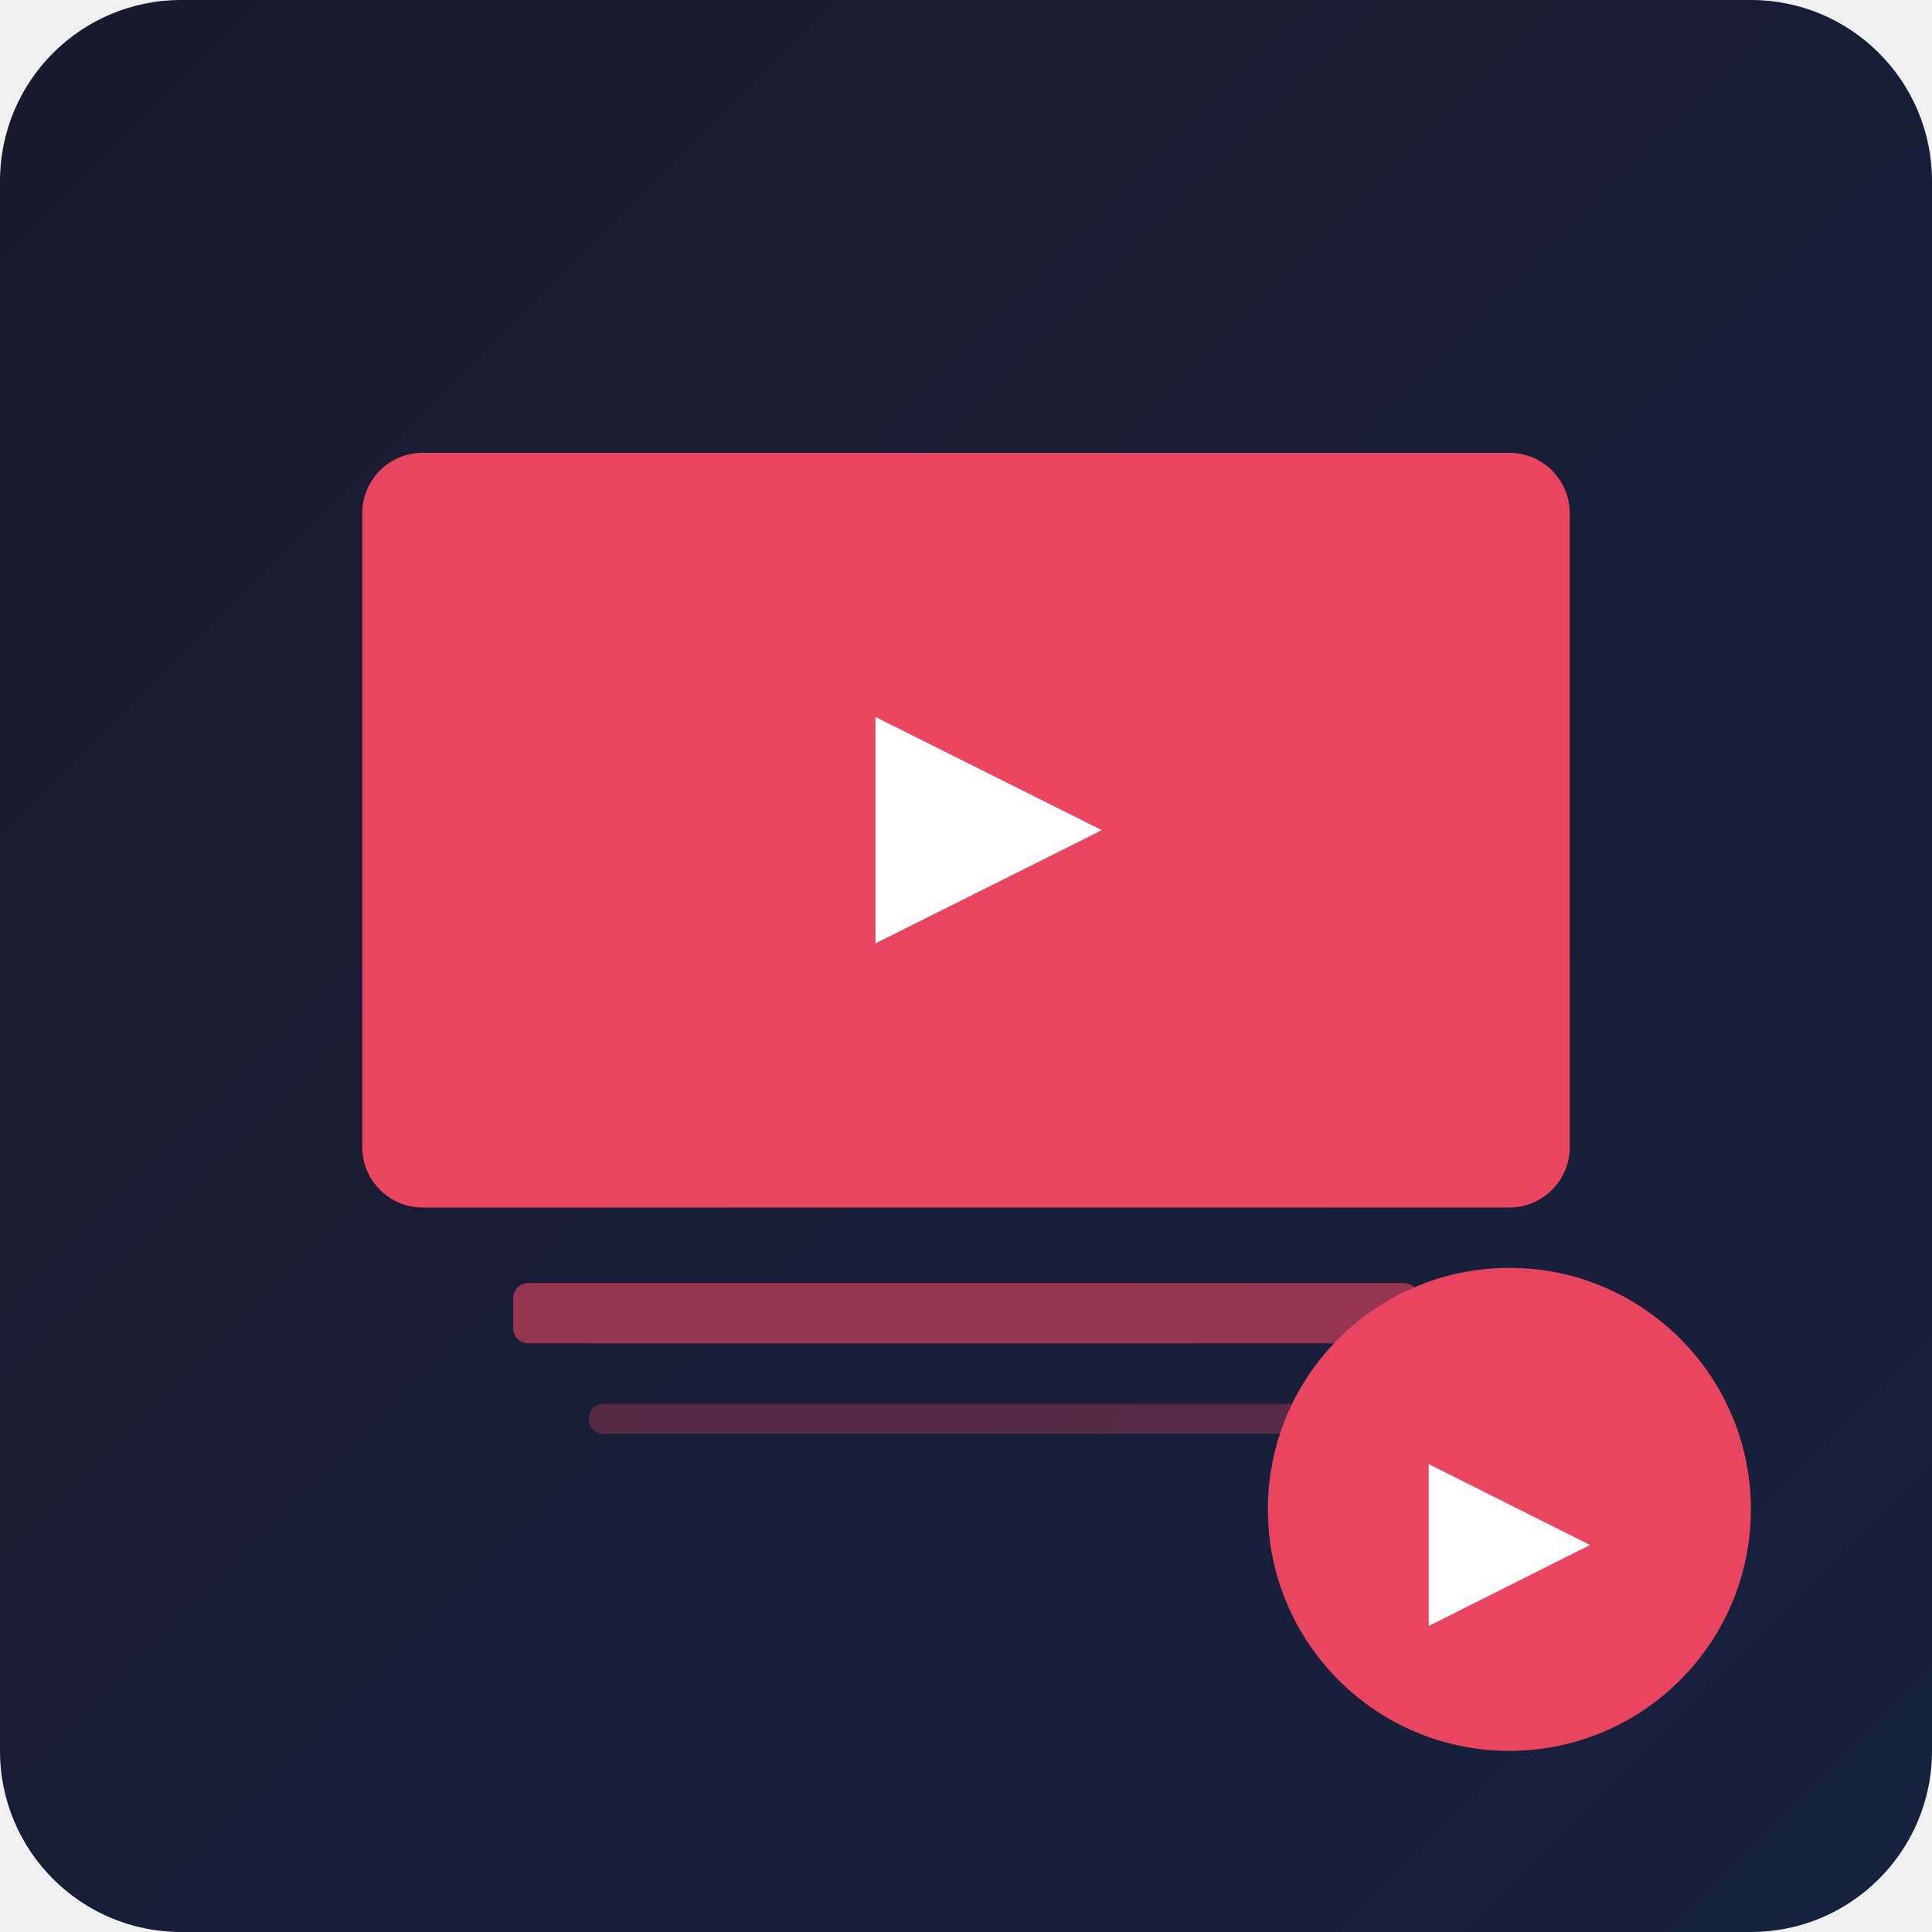
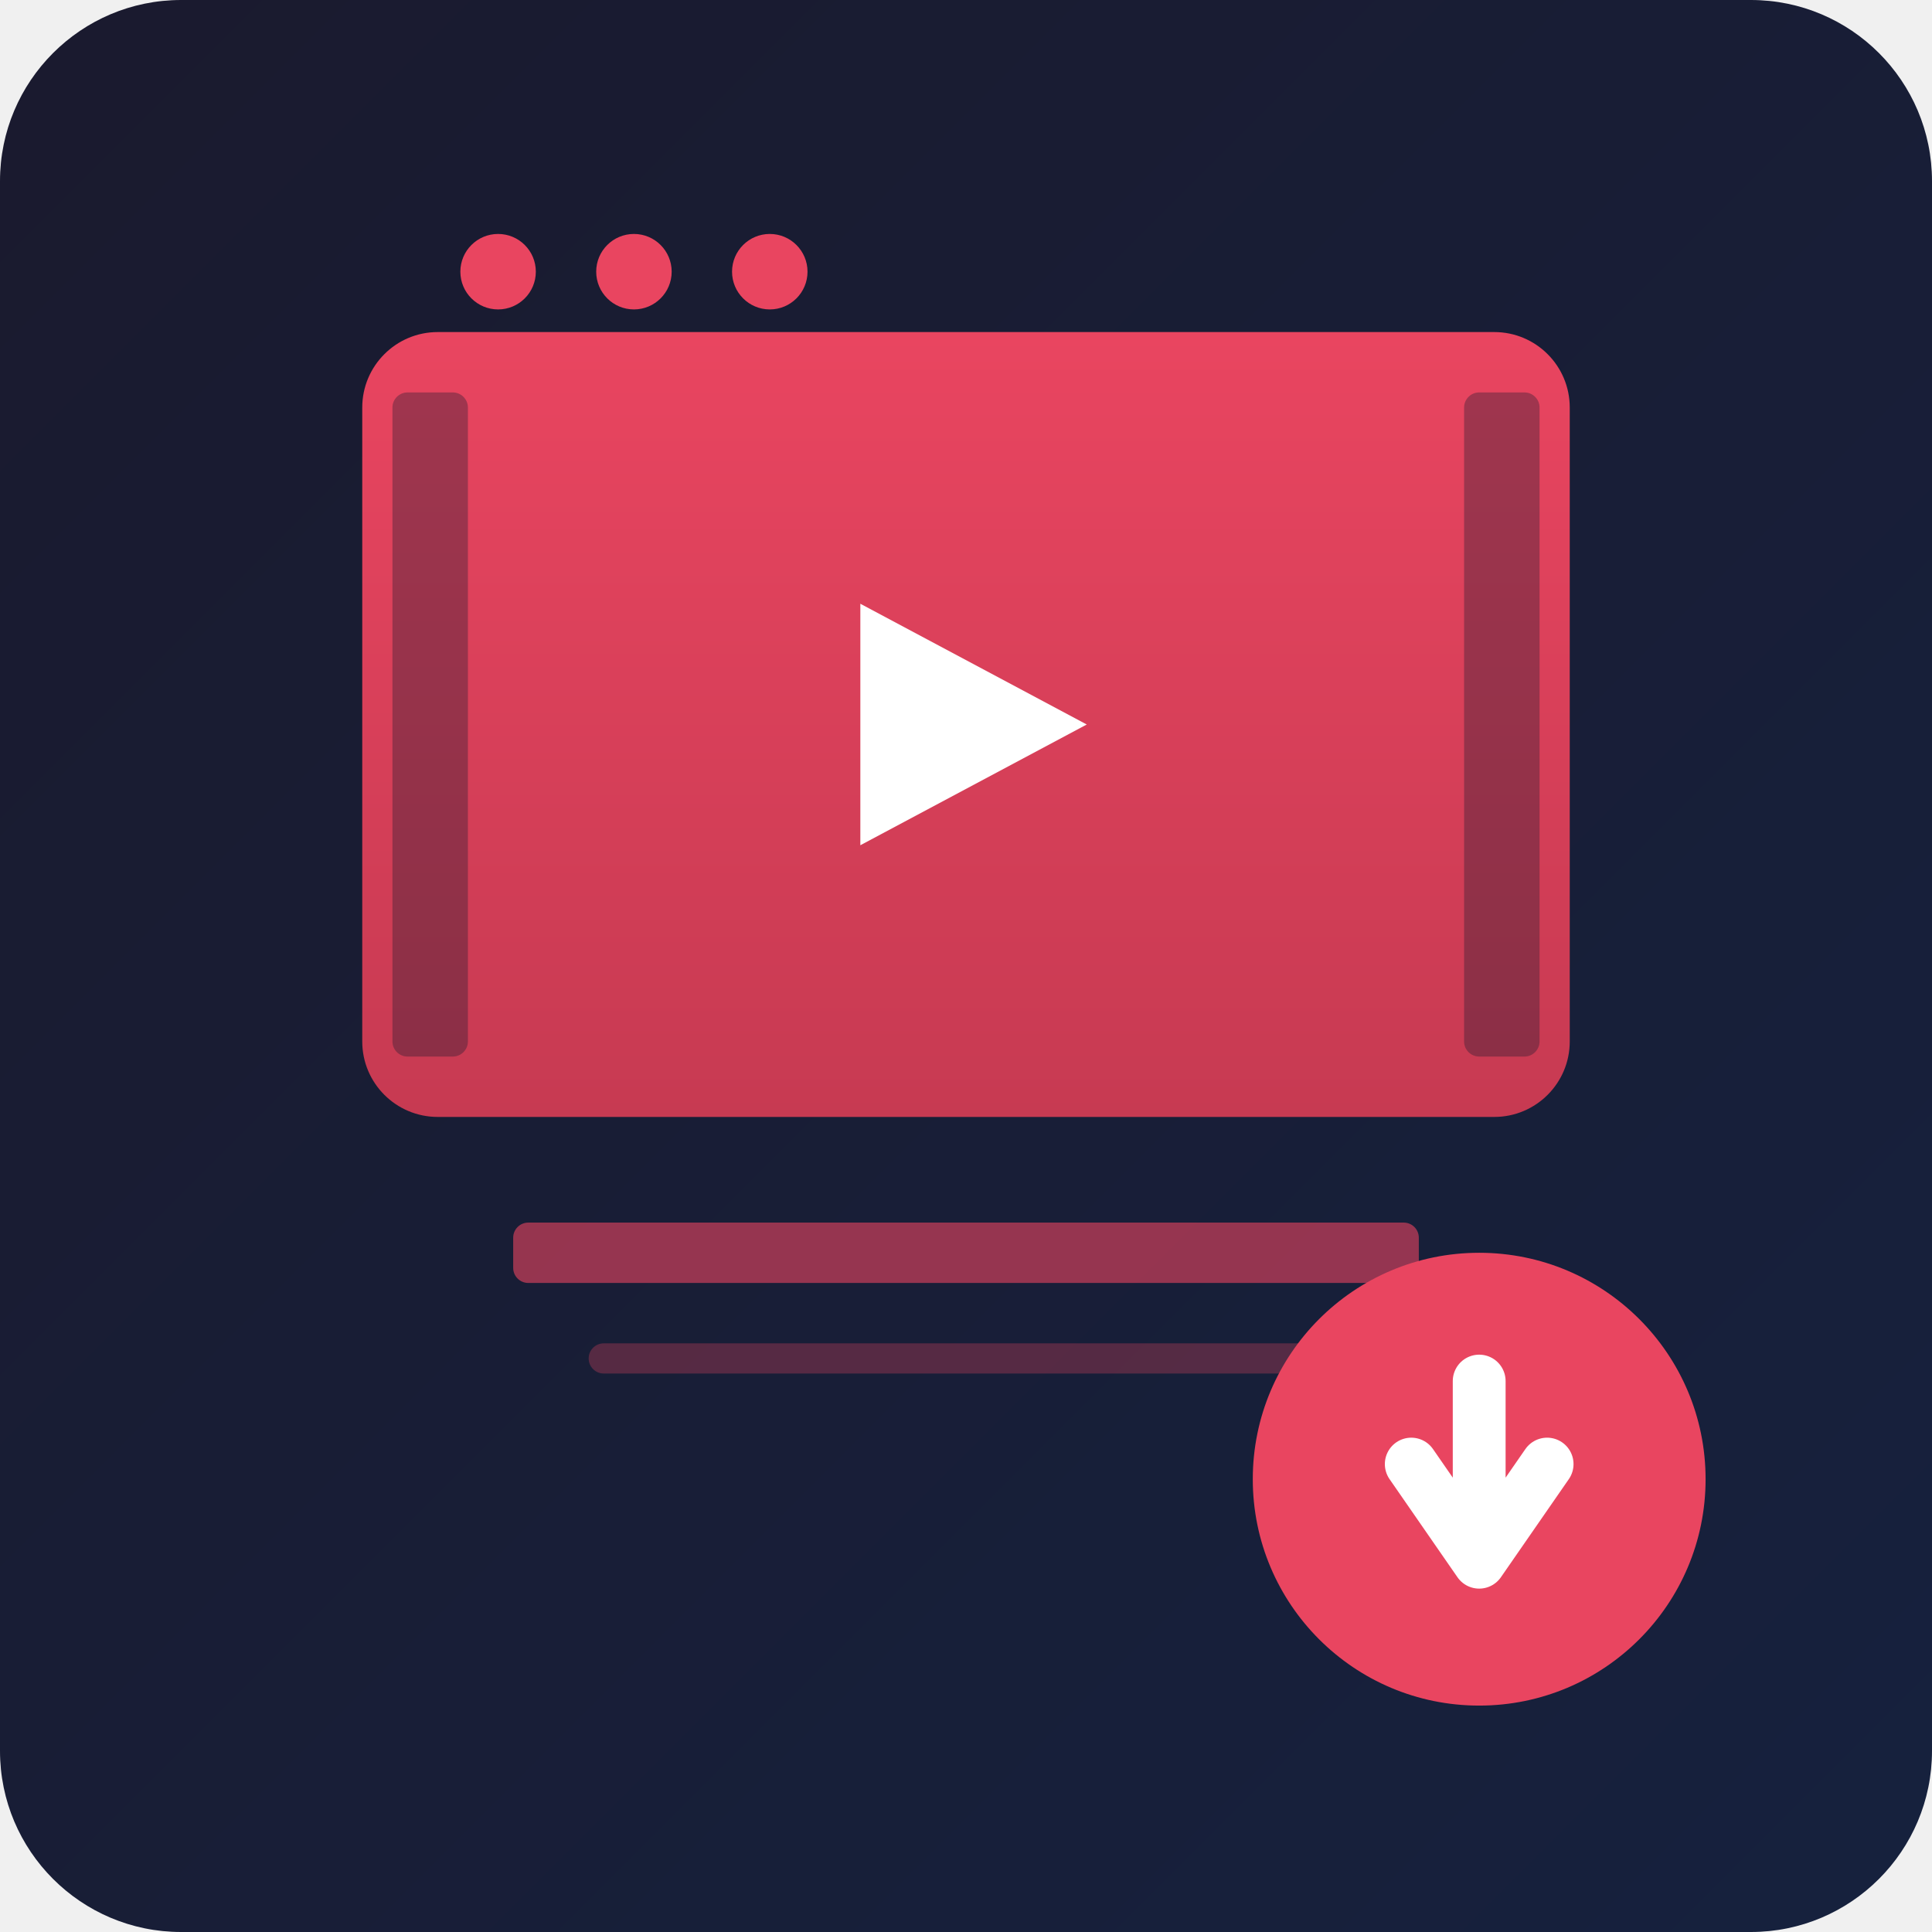
<svg xmlns="http://www.w3.org/2000/svg" width="256" height="256" viewBox="0 0 256 256">
  <defs>
    <linearGradient id="bg" x1="0%" y1="0%" x2="100%" y2="100%">
      <stop offset="0%" style="stop-color:#1a1a2e" />
      <stop offset="100%" style="stop-color:#16213e" />
    </linearGradient>
+     <linearGradient id="card" x1="0%" y1="0%" x2="0%" y2="100%">
+       <stop offset="0%" style="stop-color:#e94560" />
+       <stop offset="100%" style="stop-color:#c73a52" />
+     </linearGradient>
  </defs>
  <rect width="256" height="256" rx="24" fill="url(#bg)" />
-   <g transform="translate(48, 40)">
-     <rect x="0" y="20" width="160" height="100" rx="8" fill="#e94560" />
-     <polygon points="68,55 68,85 98,70" fill="#fff" />
-     <rect x="20" y="130" width="120" height="8" rx="2" fill="#e94560" opacity="0.6" />
-     <rect x="30" y="146" width="100" height="4" rx="2" fill="#e94560" opacity="0.3" />
+   <g transform="translate(48, 44)">
+     <rect x="0" y="0" width="160" height="104" rx="10" fill="url(#card)" />
+     <polygon points="66,36 66,68 96,52" fill="#ffffff" />
+     <rect x="4" y="8" width="10" height="88" rx="2" fill="#1a1a2e" opacity="0.35" />
+     <rect x="146" y="8" width="10" height="88" rx="2" fill="#1a1a2e" opacity="0.35" />
+     <circle cx="18" cy="-8" r="5" fill="#e94560" />
+     <circle cx="36" cy="-8" r="5" fill="#e94560" />
+     <circle cx="54" cy="-8" r="5" fill="#e94560" />
+     <rect x="20" y="118" width="120" height="8" rx="2" fill="#e94560" opacity="0.6" />
+     <rect x="30" y="134" width="100" height="4" rx="2" fill="#e94560" opacity="0.3" />
  </g>
-   <circle cx="200" cy="200" r="32" fill="#e94560" />
-   <text x="200" y="212" text-anchor="middle" font-size="28" fill="#fff" font-family="Arial,sans-serif">▶</text>
+   <g transform="translate(196, 196)">
+     <circle cx="0" cy="0" r="30" fill="#e94560" />
+     <path d="M 0,-13 L 0,7 M -9,-2 L 0,11 L 9,-2" stroke="#ffffff" stroke-width="7" stroke-linecap="round" stroke-linejoin="round" fill="none" />
+   </g>
</svg>
